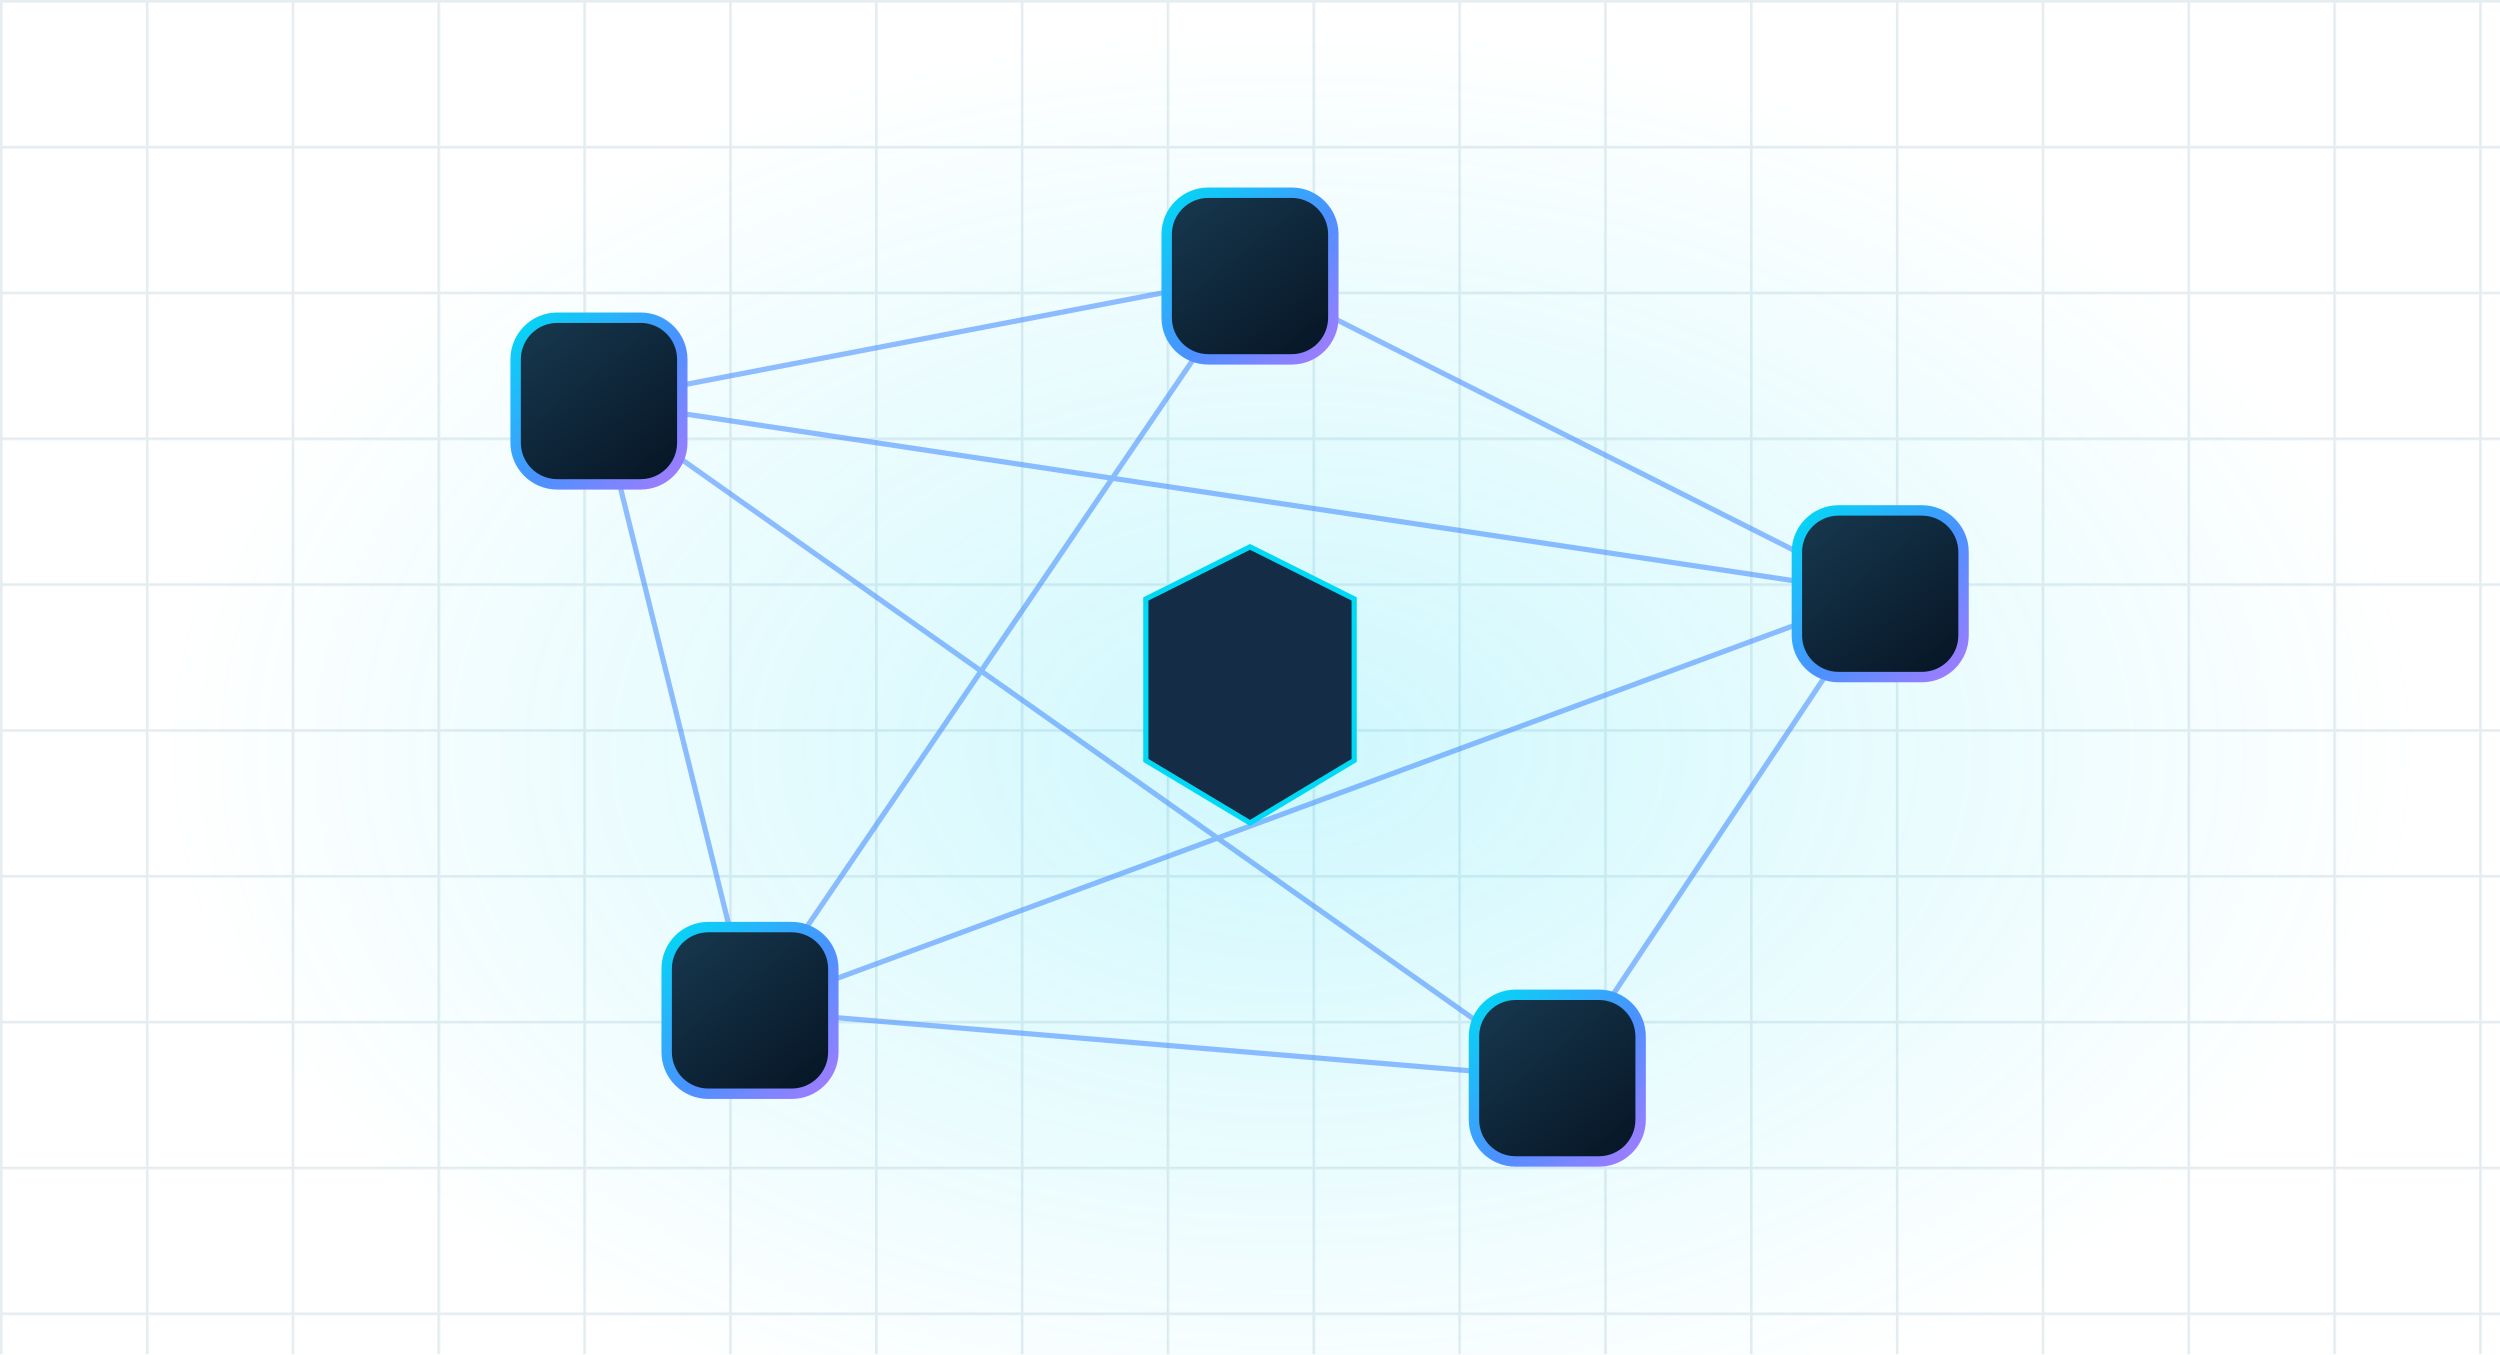
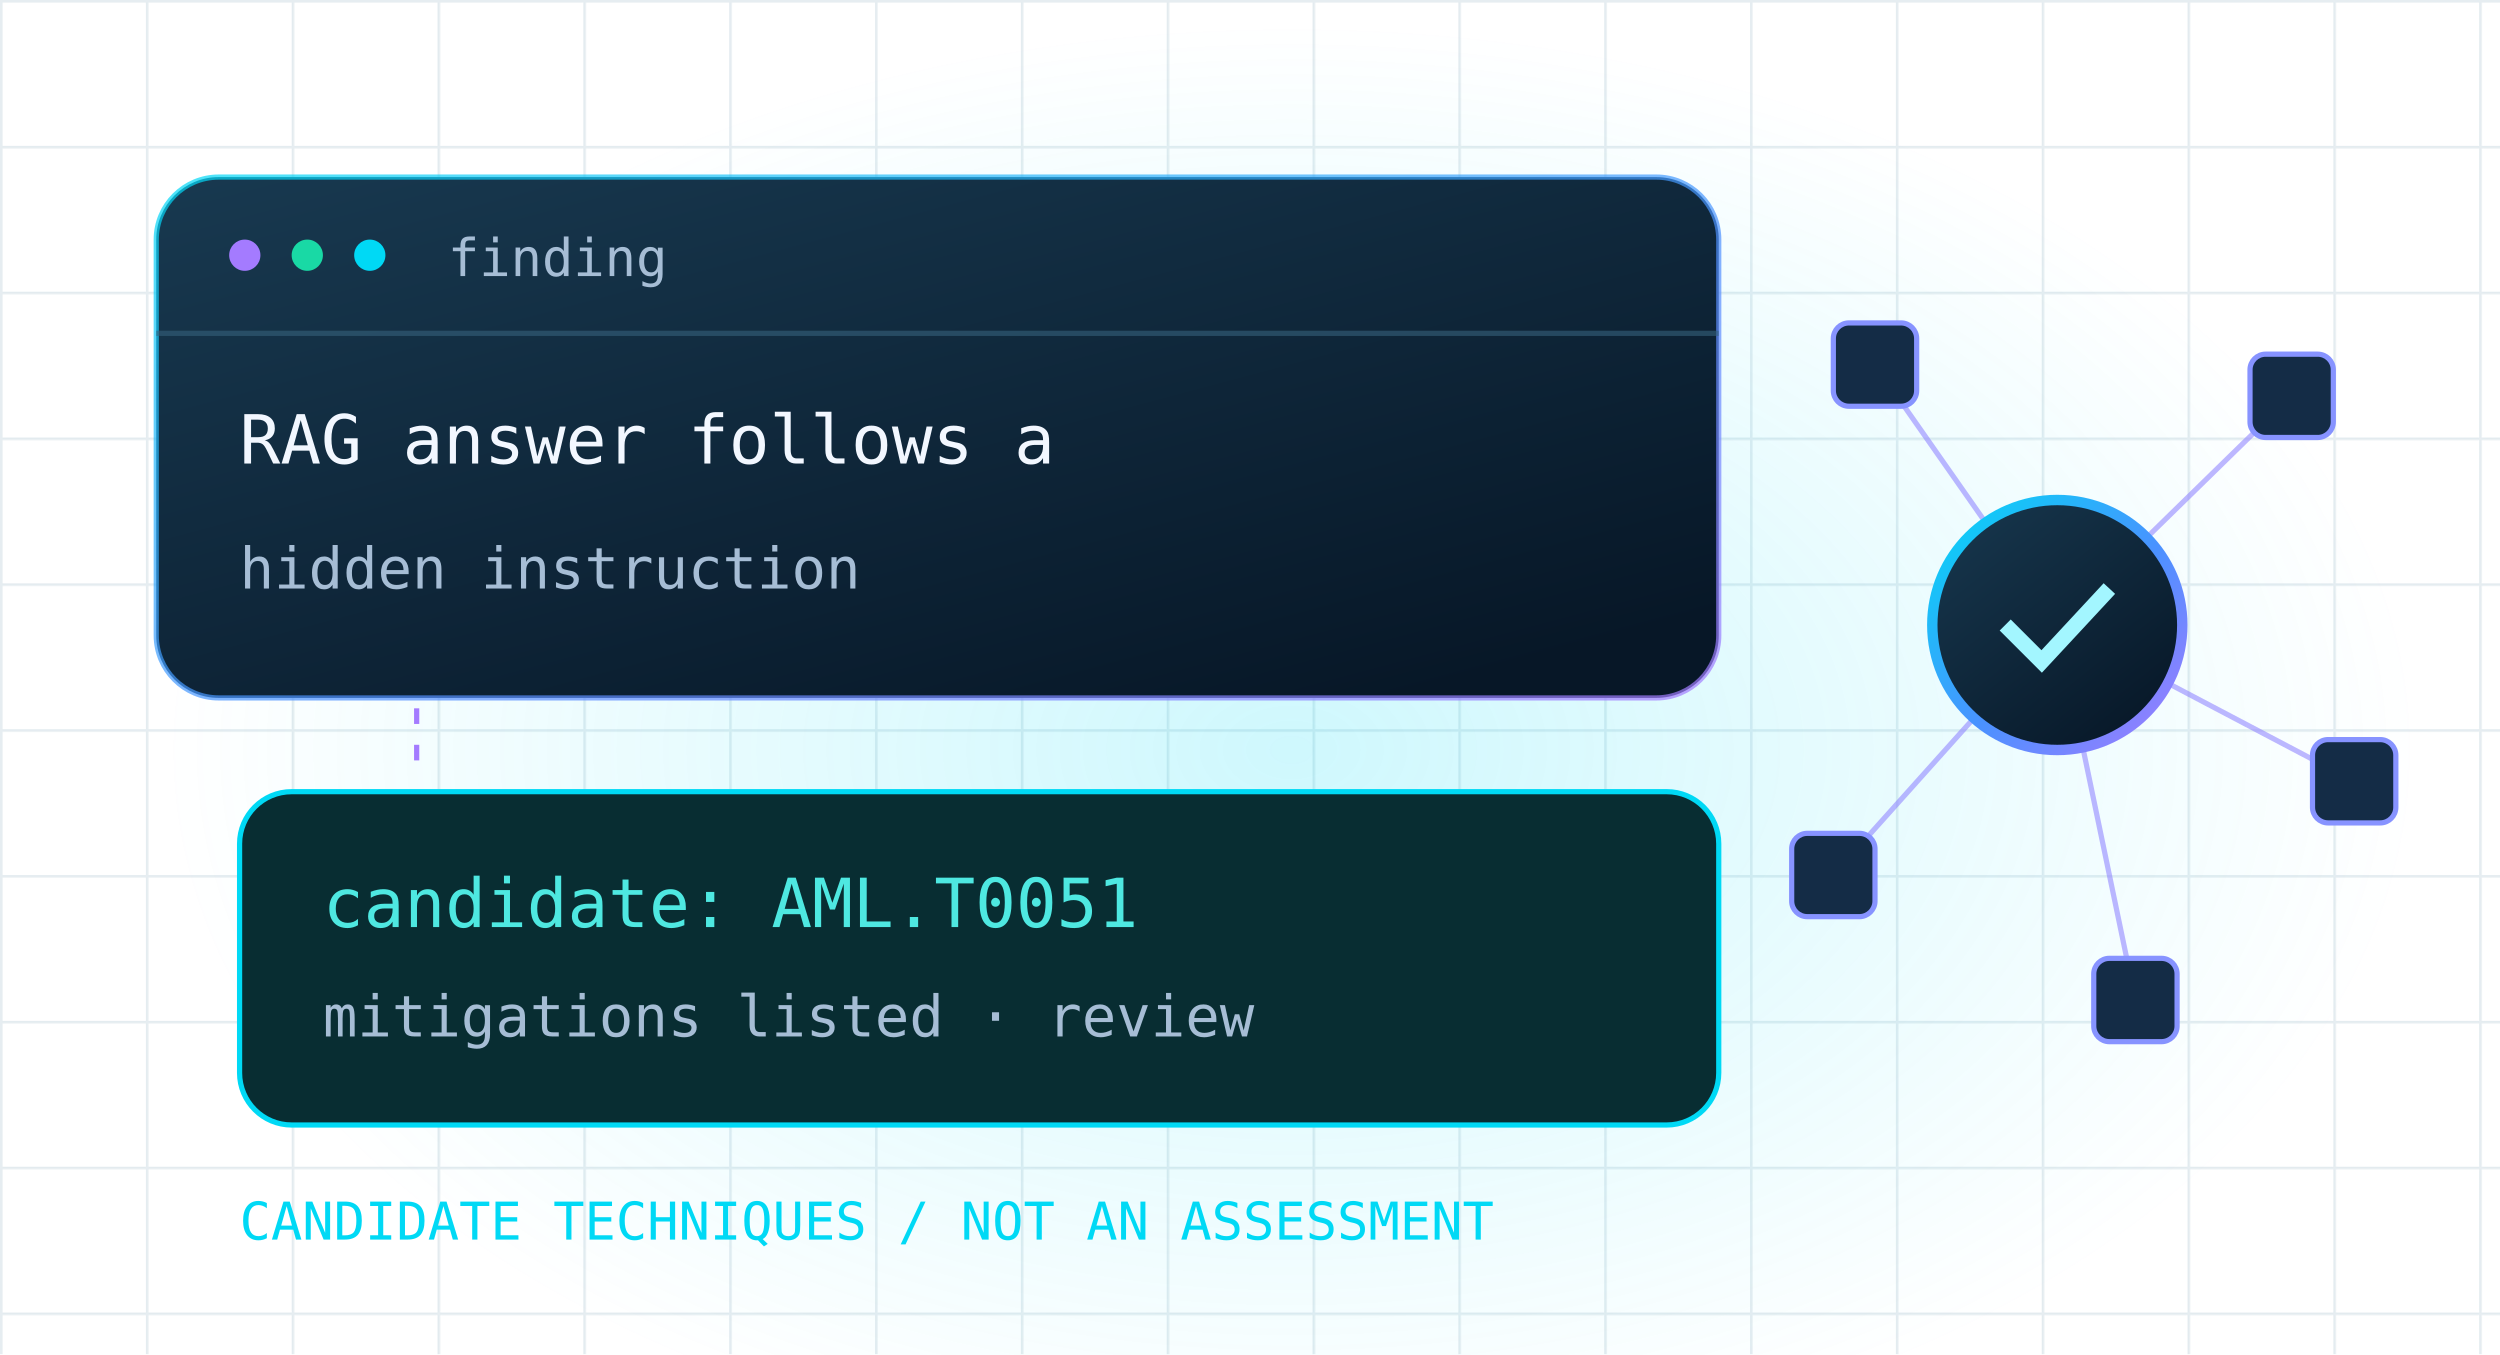
<svg xmlns="http://www.w3.org/2000/svg" viewBox="0 0 480 260" fill="none">
  <defs>
    <linearGradient id="edge" x2="1" y2="1">
      <stop stop-color="#00d9f5" />
      <stop offset=".55" stop-color="#4b91ff" />
      <stop offset="1" stop-color="#a47bff" />
    </linearGradient>
    <linearGradient id="panel" x2=".8" y2="1">
      <stop stop-color="#183950" />
      <stop offset="1" stop-color="#071727" />
    </linearGradient>
    <radialGradient id="aura">
      <stop stop-color="#00d9f5" stop-opacity=".19" />
      <stop offset="1" stop-color="#00d9f5" stop-opacity="0" />
    </radialGradient>
    <pattern id="grid" width="28" height="28" patternUnits="userSpaceOnUse">
      <path d="M28 0H0v28" fill="none" stroke="#2b6a89" stroke-opacity=".12" />
    </pattern>
-     <filter id="glow" x="-30%" y="-30%" width="160%" height="160%">
-       <feGaussianBlur stdDeviation="2.5" />
-     </filter>
  </defs>
  <rect width="480" height="260" fill="url(#grid)" />
  <ellipse cx="248" cy="144" rx="215" ry="140" fill="url(#aura)" />
-   <g stroke="#4b91ff" stroke-opacity=".6">
-     <path d="M115 77 240 53l121 61-62 93-155-13-29-117 184 130M240 53l-96 141 217-80M115 77l246 37" />
+   <g stroke="#887cfe" stroke-opacity=".55">
+     <path d="M395 120 360 70M395 120 440 76M395 120 452 150M395 120 410 192M395 120 352 168" />
  </g>
-   <rect x="99" y="61" width="32" height="32" rx="8" fill="url(#panel)" stroke="url(#edge)" stroke-width="2" />
-   <rect x="224" y="37" width="32" height="32" rx="8" fill="url(#panel)" stroke="url(#edge)" stroke-width="2" />
-   <rect x="345" y="98" width="32" height="32" rx="8" fill="url(#panel)" stroke="url(#edge)" stroke-width="2" />
-   <rect x="283" y="191" width="32" height="32" rx="8" fill="url(#panel)" stroke="url(#edge)" stroke-width="2" />
-   <rect x="128" y="178" width="32" height="32" rx="8" fill="url(#panel)" stroke="url(#edge)" stroke-width="2" />
-   <path d="m220 115 20-10 20 10v31l-20 12-20-12Z" fill="#142c46" stroke="#00d9f5" />
+   <g fill="#142c46" stroke="#8793ff">
+     <rect x="352" y="62" width="16" height="16" rx="3" />
+     <rect x="432" y="68" width="16" height="16" rx="3" />
+     <rect x="444" y="142" width="16" height="16" rx="3" />
+     <rect x="402" y="184" width="16" height="16" rx="3" />
+     <rect x="344" y="160" width="16" height="16" rx="3" />
+   </g>
+   <circle cx="395" cy="120" r="24" fill="url(#panel)" stroke="url(#edge)" stroke-width="2" />
+   <path d="m385 120 7 7 13-14" stroke="#a3f6ff" stroke-width="3" fill="none" />
+   <rect x="30" y="34" width="300" height="100" rx="12" fill="url(#panel)" stroke="url(#edge)" stroke-opacity=".7" />
+   <path d="M30 64H330" stroke="#36617b" stroke-opacity=".6" />
+   <circle cx="47" cy="49" r="3" fill="#a47bff" />
+   <circle cx="59" cy="49" r="3" fill="#19d9a5" />
+   <circle cx="71" cy="49" r="3" fill="#00d9f5" />
+   <text x="86" y="53" fill="#a6bdd5" font-size="10" font-family="ui-monospace,monospace">finding</text>
+   <text x="46" y="89" fill="#f2f7ff" font-size="13" font-family="ui-monospace,monospace">RAG answer follows a</text>
+   <text x="46" y="113" fill="#a6bdd5" font-size="11" font-family="ui-monospace,monospace">hidden instruction</text>
+   <path d="M80 136v14" stroke="#a47bff" stroke-dasharray="3 4" />
+   <rect x="46" y="152" width="284" height="64" rx="10" fill="#082d32" stroke="#00d9f5" />
+   <text x="62" y="178" fill="#4ee8e1" font-size="13" font-family="ui-monospace,monospace">candidate: AML.T0051</text>
+   <text x="62" y="199" fill="#a6bdd5" font-size="11" font-family="ui-monospace,monospace">mitigations listed · review</text>
+   <text x="46" y="238" fill="#00d9f5" font-size="10" font-family="ui-monospace,monospace">CANDIDATE TECHNIQUES / NOT AN ASSESSMENT</text>
</svg>
